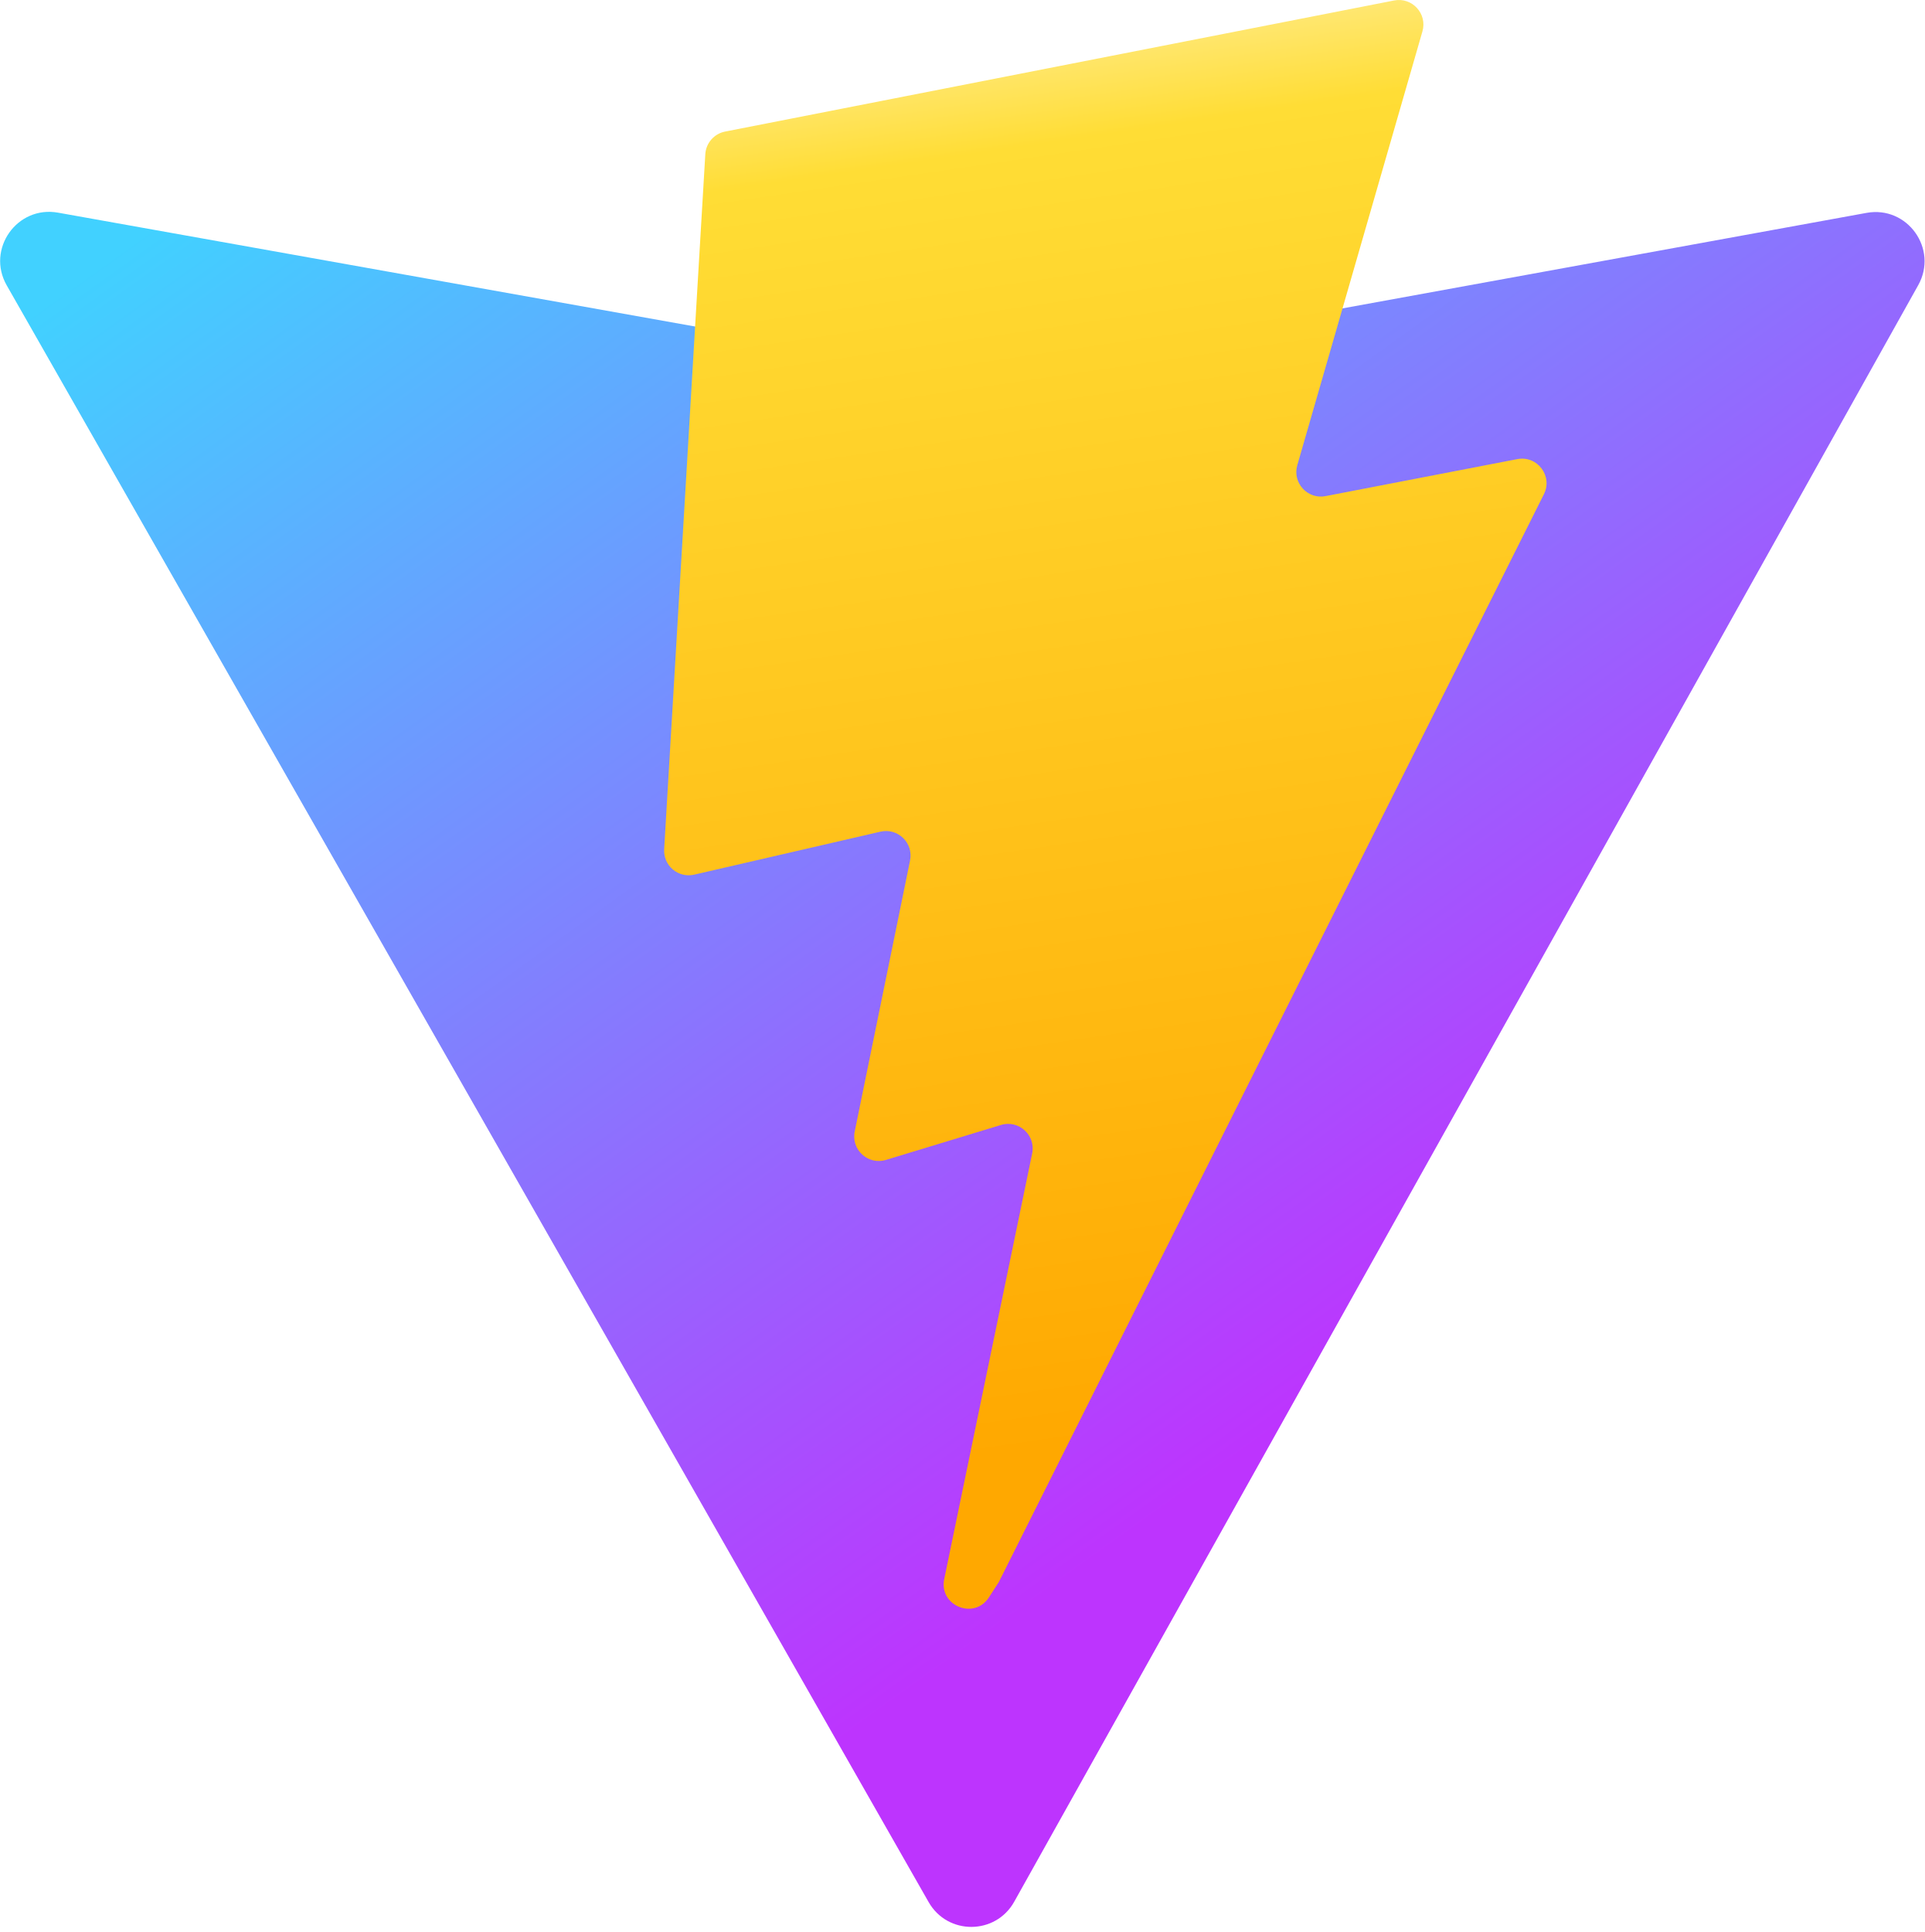
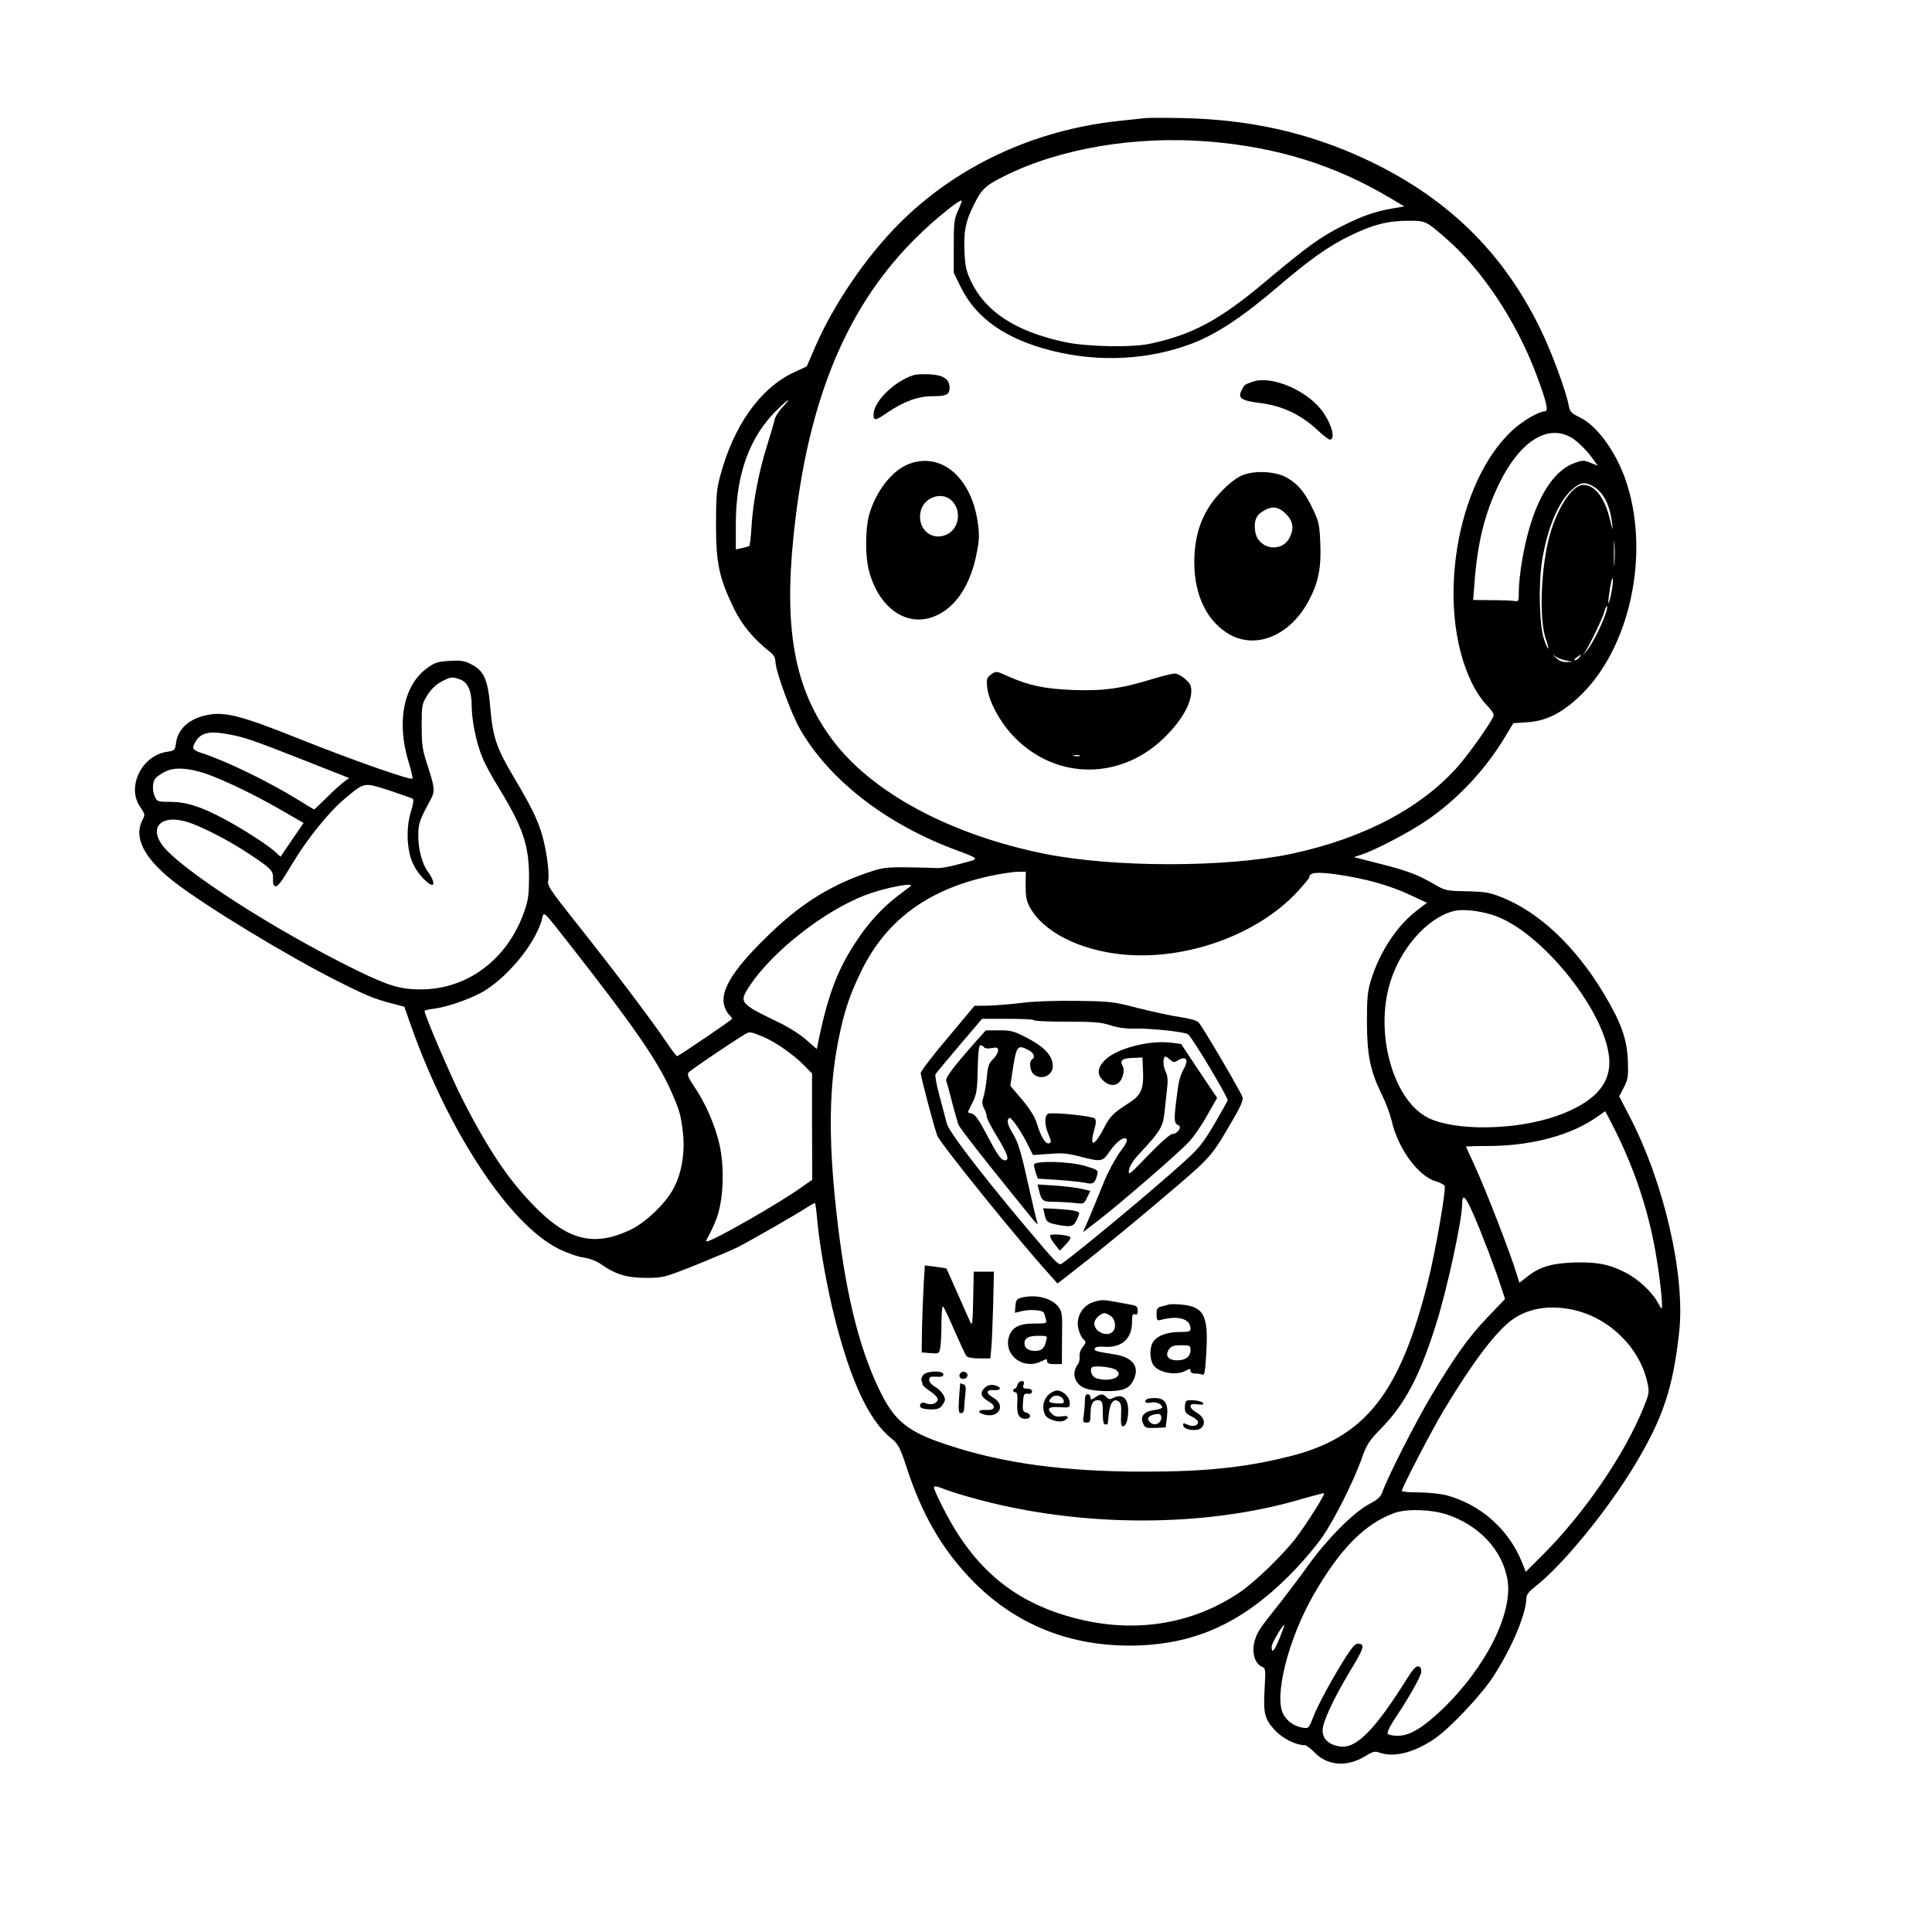
- <svg xmlns="http://www.w3.org/2000/svg" aria-hidden="true" role="img" class="iconify iconify--logos" width="31.88" height="32" preserveAspectRatio="xMidYMid meet" viewBox="0 0 256 257">
-   <defs>
-     <linearGradient id="IconifyId1813088fe1fbc01fb466" x1="-.828%" x2="57.636%" y1="7.652%" y2="78.411%">
-       <stop offset="0%" stop-color="#41D1FF" />
-       <stop offset="100%" stop-color="#BD34FE" />
-     </linearGradient>
-     <linearGradient id="IconifyId1813088fe1fbc01fb467" x1="43.376%" x2="50.316%" y1="2.242%" y2="89.03%">
-       <stop offset="0%" stop-color="#FFEA83" />
-       <stop offset="8.333%" stop-color="#FFDD35" />
-       <stop offset="100%" stop-color="#FFA800" />
-     </linearGradient>
-   </defs>
-   <path fill="url(#IconifyId1813088fe1fbc01fb466)" d="M255.153 37.938L134.897 252.976c-2.483 4.44-8.862 4.466-11.382.048L.875 37.958c-2.746-4.814 1.371-10.646 6.827-9.67l120.385 21.517a6.537 6.537 0 0 0 2.322-.004l117.867-21.483c5.438-.991 9.574 4.796 6.877 9.62Z" />
-   <path fill="url(#IconifyId1813088fe1fbc01fb467)" d="M185.432.063L96.44 17.501a3.268 3.268 0 0 0-2.634 3.014l-5.474 92.456a3.268 3.268 0 0 0 3.997 3.378l24.777-5.718c2.318-.535 4.413 1.507 3.936 3.838l-7.361 36.047c-.495 2.426 1.782 4.5 4.151 3.78l15.304-4.649c2.372-.72 4.652 1.36 4.15 3.788l-11.698 56.621c-.732 3.542 3.979 5.473 5.943 2.437l1.313-2.028l72.516-144.72c1.215-2.423-.88-5.186-3.54-4.672l-25.505 4.922c-2.396.462-4.435-1.77-3.759-4.114l16.646-57.705c.677-2.35-1.37-4.583-3.769-4.113Z" />
+ <svg xmlns="http://www.w3.org/2000/svg" version="1.0" width="1024pt" height="1024pt" viewBox="0 0 1024 1024" preserveAspectRatio="xMidYMid meet">
+   <g transform="translate(0,1024) scale(0.1,-0.1)" fill="#000000" stroke="none">
+     <path d="M6070 9614 c-19 -2 -82 -9 -140 -15 -451 -48 -863 -241 -1166 -546 -174 -175 -343 -423 -440 -644 l-48 -111 -71 -33 c-177 -84 -317 -282 -388 -548 -19 -70 -22 -108 -22 -257 0 -204 16 -281 92 -439 43 -91 103 -164 196 -238 18 -14 27 -31 27 -50 0 -47 83 -275 130 -357 151 -263 442 -493 800 -631 163 -62 157 -54 55 -82 -49 -14 -106 -25 -125 -24 -19 1 -91 3 -160 4 -117 1 -131 -1 -217 -30 -205 -71 -363 -173 -539 -348 -175 -172 -240 -282 -214 -360 6 -18 18 -39 26 -45 7 -7 14 -16 14 -20 0 -5 -264 -185 -291 -198 -3 -1 -27 30 -54 70 -73 110 -287 393 -471 624 -153 193 -164 209 -158 239 7 42 -11 172 -37 254 -25 78 -56 140 -147 294 -90 151 -110 211 -123 362 -12 150 -33 199 -99 233 -38 20 -56 23 -117 19 -62 -3 -78 -8 -119 -38 -126 -91 -164 -288 -97 -502 13 -44 22 -81 19 -84 -9 -10 -323 100 -595 209 -312 125 -400 148 -494 128 -94 -19 -154 -73 -164 -147 -5 -40 -7 -41 -49 -48 -134 -20 -214 -187 -141 -292 26 -38 27 -41 12 -69 -48 -93 8 -203 168 -328 165 -128 602 -394 870 -528 153 -77 191 -92 286 -117 l64 -17 37 -105 c199 -561 521 -1048 779 -1177 44 -22 103 -43 133 -47 34 -5 69 -18 97 -38 77 -53 136 -70 236 -70 88 0 94 1 260 67 94 38 193 80 220 93 71 36 322 180 373 214 23 15 42 25 43 21 0 -4 2 -14 3 -22 2 -8 6 -49 10 -90 12 -127 54 -354 92 -503 86 -335 180 -534 296 -629 40 -33 47 -45 86 -164 79 -240 183 -420 332 -577 224 -237 512 -359 845 -359 346 0 610 121 880 404 50 52 113 128 142 169 66 96 162 287 207 409 31 88 40 101 113 176 119 123 197 270 281 534 60 187 142 564 142 651 0 55 18 38 58 -54 45 -101 124 -310 151 -397 l18 -55 -91 -95 c-100 -104 -175 -209 -301 -420 -81 -136 -230 -428 -256 -503 -11 -31 -24 -44 -74 -70 -81 -43 -220 -183 -320 -322 -43 -60 -113 -153 -154 -205 -104 -130 -117 -149 -131 -197 -17 -56 0 -119 35 -135 23 -10 24 -12 18 -113 -8 -136 -1 -164 52 -223 41 -46 113 -82 162 -82 7 0 30 -18 51 -39 67 -70 172 -78 266 -20 43 26 53 29 79 19 77 -26 184 1 293 76 81 56 245 230 308 327 98 150 175 332 176 417 1 18 14 35 46 60 145 112 387 408 533 652 147 247 198 401 231 698 33 301 -80 793 -265 1147 l-53 102 25 48 c22 43 24 57 21 143 -5 116 -37 203 -130 358 -149 247 -340 427 -538 506 -66 26 -89 30 -186 32 -109 2 -113 3 -175 39 -86 50 -142 71 -294 109 l-129 33 39 13 c72 23 252 117 346 181 168 115 314 272 419 448 l41 68 74 5 c96 6 177 45 268 129 278 254 389 774 250 1164 -55 151 -152 282 -242 324 -42 20 -50 29 -56 60 -15 79 -90 283 -150 406 -202 416 -506 708 -942 908 -295 135 -599 203 -948 211 -93 2 -186 2 -205 0z m335 -124 c365 -30 668 -124 964 -300 l74 -44 -69 -12 c-86 -15 -157 -40 -254 -89 -125 -63 -183 -105 -415 -299 -240 -202 -385 -280 -610 -328 -98 -21 -342 -16 -456 10 -257 56 -416 160 -493 322 -25 54 -31 80 -34 157 -5 106 6 162 50 248 41 83 60 101 158 150 294 148 695 216 1085 185z m-1327 -366 c-20 -43 -23 -65 -23 -189 l0 -141 38 -77 c82 -165 237 -274 482 -336 251 -63 514 -49 745 39 132 51 270 143 461 307 159 136 262 209 373 263 120 59 202 80 311 80 90 0 93 -1 194 -89 196 -169 377 -442 484 -726 53 -141 66 -195 46 -195 -32 0 -118 -50 -171 -99 -301 -275 -410 -939 -219 -1336 22 -46 56 -98 81 -122 26 -27 40 -48 36 -58 -12 -33 -121 -188 -180 -257 -193 -225 -502 -390 -889 -473 -348 -74 -944 -74 -1312 0 -499 101 -916 325 -1124 605 -198 265 -257 579 -205 1080 74 723 284 1227 666 1596 89 87 217 189 225 181 2 -2 -7 -26 -19 -53z m-930 -1041 c-19 -21 -38 -49 -41 -63 -3 -14 -21 -77 -41 -140 -44 -139 -75 -301 -83 -433 -3 -54 -9 -99 -12 -101 -3 -2 -21 -7 -38 -11 l-33 -7 0 139 c1 263 74 462 224 606 58 56 75 63 24 10z m4194 -171 c24 -17 63 -55 86 -85 l41 -55 -39 15 c-36 15 -43 14 -87 -2 -131 -49 -231 -239 -278 -530 -8 -49 -15 -116 -15 -147 0 -56 0 -57 -27 -53 -16 2 -70 4 -121 4 l-94 1 7 88 c15 213 55 373 130 527 114 234 268 326 397 237z m106 -252 c53 -33 87 -101 97 -200 4 -36 2 -32 -10 18 -27 121 -81 192 -143 192 -52 0 -122 -96 -167 -230 -56 -164 -72 -477 -31 -589 9 -24 14 -46 12 -48 -2 -2 -12 18 -21 44 -26 72 -32 292 -12 419 28 175 86 314 159 379 44 40 69 43 116 15z m109 -407 c-2 -32 -3 -8 -3 52 0 61 1 87 3 58 2 -29 2 -78 0 -110z m-17 -159 c-17 -79 -21 -63 -7 26 7 41 13 65 15 52 2 -12 -2 -47 -8 -78z m-35 -121 c-25 -67 -70 -153 -96 -183 l-21 -25 16 25 c25 38 94 181 101 213 4 15 10 26 13 23 3 -3 -3 -27 -13 -53z m-208 -233 l38 -8 -32 -1 c-23 -1 -41 7 -61 27 -15 15 -18 18 -5 8 12 -11 40 -22 60 -26z m73 15 c-7 -8 -17 -15 -23 -15 -6 0 -2 7 9 15 25 19 30 19 14 0z m-5932 -116 c41 -14 62 -61 62 -138 0 -77 24 -198 56 -274 13 -33 50 -102 83 -155 133 -217 165 -311 165 -482 -1 -103 -4 -123 -31 -197 -92 -245 -301 -397 -543 -397 -108 0 -170 19 -335 99 -438 214 -942 539 -1036 667 -69 96 -2 161 128 123 74 -21 228 -100 335 -172 117 -77 127 -89 125 -131 -1 -26 2 -37 14 -40 11 -2 36 32 84 113 80 135 198 282 285 354 103 86 98 85 232 42 63 -21 120 -41 125 -44 7 -5 4 -28 -9 -69 -28 -90 -22 -213 15 -284 25 -49 77 -104 98 -104 14 0 1 39 -22 68 -30 38 -53 123 -52 193 0 65 5 79 67 194 22 42 20 61 -16 172 -29 88 -33 110 -33 214 0 111 1 117 30 164 20 32 45 56 74 72 50 26 56 27 99 12z m-1232 -290 c86 -15 133 -31 402 -137 l243 -96 -28 -20 c-15 -11 -56 -48 -91 -83 -35 -35 -65 -63 -67 -63 -2 0 -39 22 -82 49 -158 98 -389 210 -515 250 -49 16 -53 25 -31 61 27 46 73 57 169 39z m-114 -210 c95 -33 257 -111 394 -190 l123 -71 -61 -89 -61 -90 -26 24 c-41 38 -170 121 -272 176 -126 67 -203 91 -287 91 -64 0 -70 2 -80 25 -16 34 -15 77 1 98 6 9 30 26 52 37 49 25 122 21 217 -11z m4344 -591 c0 -57 4 -82 21 -114 70 -132 265 -231 495 -253 335 -32 712 104 924 332 35 38 64 73 64 78 0 25 42 29 147 14 148 -21 280 -58 386 -108 l90 -42 -52 -40 c-106 -80 -196 -217 -243 -365 -20 -65 -23 -95 -23 -230 1 -175 17 -255 81 -386 20 -40 42 -100 50 -134 34 -148 140 -293 233 -321 24 -7 45 -18 48 -24 8 -22 -47 -339 -87 -501 -148 -598 -333 -833 -735 -933 -234 -59 -447 -81 -767 -81 -425 0 -747 43 -1044 141 -214 70 -284 127 -364 294 -112 233 -183 531 -229 960 -41 380 -37 649 15 904 30 146 59 232 121 358 130 264 348 426 671 498 59 13 128 24 153 24 l46 1 -1 -72z m-611 -6 c-6 -4 -35 -27 -66 -50 -82 -62 -160 -147 -225 -248 -92 -140 -141 -267 -189 -487 l-16 -77 -55 48 c-30 27 -94 68 -142 91 -214 103 -217 107 -158 197 122 183 398 399 616 481 100 38 263 69 235 45z m3085 -151 c262 -82 620 -535 620 -783 0 -123 -90 -215 -277 -282 -220 -78 -545 -82 -687 -9 -175 91 -274 420 -206 687 49 194 198 369 344 407 46 12 132 3 206 -20z m-4895 -151 c348 -444 474 -627 545 -790 43 -99 49 -121 60 -216 11 -105 -7 -212 -50 -293 -43 -81 -150 -183 -232 -221 -187 -87 -322 -56 -494 115 -145 145 -254 306 -398 589 -58 115 -196 437 -196 458 0 3 24 9 53 12 74 10 206 57 269 97 133 84 273 261 302 383 9 36 3 42 141 -134z m1027 -494 c66 -27 167 -97 222 -155 l40 -41 0 -281 1 -282 -60 -42 c-121 -86 -469 -285 -500 -285 -4 0 -1 10 7 23 8 12 28 54 43 92 40 98 47 279 17 405 -24 101 -76 219 -133 302 -33 49 -38 62 -28 75 10 12 211 148 295 200 26 16 31 16 96 -11z m4519 -498 c98 -196 169 -405 208 -613 21 -111 41 -269 40 -315 0 -22 -2 -21 -21 14 -30 57 -108 130 -178 164 -85 43 -156 55 -280 50 -115 -6 -172 -24 -240 -78 l-37 -29 -13 42 c-34 114 -165 451 -229 590 -23 48 -41 89 -41 90 0 1 57 3 128 3 226 2 435 59 572 158 19 14 36 25 37 26 2 0 26 -46 54 -102z m-229 -949 c192 -39 358 -199 399 -385 12 -53 11 -58 -21 -137 -100 -247 -315 -561 -535 -780 l-88 -88 -22 55 c-70 172 -221 304 -400 351 -33 8 -99 15 -147 15 -48 0 -88 3 -88 8 0 16 159 322 222 427 150 249 268 407 356 475 83 64 198 85 324 59z m-3157 -1004 c558 -152 1215 -152 1728 1 62 18 113 31 115 29 6 -6 -90 -158 -148 -235 -67 -88 -217 -234 -298 -289 -251 -170 -555 -219 -865 -140 -329 83 -546 264 -709 588 -27 52 -48 100 -48 107 0 9 13 8 48 -6 26 -11 106 -36 177 -55z m2496 -83 c167 -56 289 -185 318 -339 34 -178 -113 -471 -347 -695 -102 -97 -171 -138 -234 -138 -26 0 -50 5 -53 11 -4 5 10 36 30 67 82 123 147 237 148 261 1 17 -4 26 -15 29 -12 2 -28 -14 -54 -55 -180 -288 -278 -386 -368 -369 -55 10 -86 41 -86 85 0 44 59 170 148 318 70 115 77 137 45 141 -18 3 -31 -11 -69 -69 -70 -110 -150 -257 -175 -323 -22 -57 -23 -58 -55 -53 -44 7 -82 34 -102 71 -51 94 26 398 159 631 141 246 274 381 433 437 64 22 195 18 277 -10z m-889 -655 c-28 -68 -42 -84 -42 -45 0 18 60 121 67 114 1 -1 -10 -32 -25 -69z" />
+     <path d="M4840 8251 c-103 -34 -210 -140 -210 -209 0 -34 11 -32 76 13 86 58 160 85 237 85 73 0 90 8 90 45 0 45 -32 67 -104 71 -35 2 -75 0 -89 -5z" />
+     <path d="M6637 8216 c-44 -16 -40 -14 -56 -44 -22 -42 -2 -56 98 -68 114 -14 215 -61 300 -140 32 -30 63 -54 69 -54 30 0 14 71 -31 139 -78 118 -277 205 -380 167z" />
+     <path d="M4823 7783 c-93 -32 -184 -149 -218 -278 -19 -75 -19 -214 0 -288 56 -214 220 -315 375 -231 97 52 166 166 196 319 15 75 16 99 6 168 -34 235 -191 370 -359 310z m222 -197 c53 -53 39 -148 -27 -179 -83 -39 -162 35 -137 128 20 72 114 101 164 51z" />
+     <path d="M6590 7723 c-29 -10 -68 -39 -111 -82 -102 -103 -149 -223 -149 -381 0 -179 70 -318 191 -385 143 -77 320 0 416 182 50 93 66 171 61 299 -4 102 -7 117 -39 185 -43 90 -77 131 -136 166 -58 34 -165 41 -233 16z m226 -207 c38 -38 44 -77 19 -126 -43 -83 -167 -61 -182 32 -8 54 3 86 40 108 48 30 83 26 123 -14z" />
+     <path d="M5251 6664 c-20 -15 -23 -23 -19 -65 8 -77 70 -191 147 -269 225 -228 570 -225 801 9 83 84 132 169 134 234 1 32 -5 44 -32 68 -18 16 -43 29 -56 29 -13 0 -68 -14 -122 -30 -160 -50 -259 -63 -419 -57 -148 6 -230 23 -341 72 -67 30 -63 29 -93 9z m472 -431 c-7 -2 -21 -2 -30 0 -10 3 -4 5 12 5 17 0 24 -2 18 -5z" />
+     <path d="M5420 4925 c-58 -7 -139 -14 -180 -15 l-75 -1 -142 -170 c-79 -93 -143 -177 -143 -187 0 -19 73 -294 88 -332 16 -41 431 -555 589 -729 l48 -54 100 78 c143 111 344 277 538 443 175 150 185 162 293 350 38 64 54 102 50 116 -6 23 -209 370 -233 397 -8 10 -45 20 -96 28 -45 6 -145 28 -222 47 -132 35 -150 37 -325 39 -112 2 -226 -2 -290 -10z m60 -92 c0 -5 78 -8 172 -8 144 0 183 -3 233 -19 39 -13 83 -19 125 -18 82 3 271 -17 287 -30 24 -19 215 -339 210 -351 -3 -7 -36 -64 -73 -129 -63 -105 -79 -125 -182 -217 -158 -142 -519 -442 -623 -518 -14 -10 -27 1 -92 76 -278 324 -504 614 -518 664 -6 23 -24 89 -39 147 -16 57 -25 110 -22 116 4 7 61 75 127 153 l120 141 138 0 c75 0 137 -3 137 -7z" />
+     <path d="M5175 4723 c-122 -138 -166 -196 -160 -212 4 -9 18 -61 32 -116 14 -55 30 -109 35 -120 13 -24 144 -192 297 -380 134 -166 125 -156 116 -126 -4 13 -26 110 -50 215 -33 150 -50 203 -74 243 -32 52 -38 77 -21 88 10 6 68 -79 103 -153 l22 -44 85 6 c68 6 100 3 164 -14 113 -29 120 -28 156 25 36 53 76 83 91 68 7 -7 -5 -30 -35 -69 -24 -33 -63 -105 -85 -159 -22 -55 -56 -137 -75 -183 l-36 -83 82 63 c119 92 426 358 478 414 26 27 70 91 98 142 l53 93 -96 143 -95 143 -58 7 c-119 13 -292 -34 -349 -96 -36 -38 -39 -73 -9 -102 41 -42 89 -33 106 19 8 25 8 40 0 56 -16 29 -2 40 56 42 l49 2 3 -65 c5 -102 -9 -135 -76 -177 -79 -50 -100 -71 -129 -128 -50 -99 -80 -110 -55 -20 12 42 13 58 4 67 -13 13 -221 34 -246 25 -20 -8 -21 -56 -1 -104 19 -44 19 -53 0 -53 -17 0 -41 43 -61 110 -9 30 -36 73 -76 121 l-63 74 11 75 c21 138 26 145 84 115 30 -15 39 -38 20 -50 -17 -10 -11 -61 8 -78 39 -35 102 -9 102 42 0 56 -44 103 -146 155 -61 31 -79 36 -140 35 l-69 0 -50 -56z m41 -34 c4 -6 20 -8 40 -4 29 5 34 3 34 -13 0 -11 -12 -31 -27 -46 -22 -22 -28 -39 -33 -99 -4 -40 -12 -86 -18 -104 -8 -24 -7 -38 4 -58 8 -15 14 -35 14 -44 0 -9 25 -57 55 -106 55 -90 67 -125 42 -125 -21 0 -39 26 -98 138 -39 74 -60 104 -76 109 -13 3 -23 7 -23 8 0 2 11 25 25 52 21 44 25 65 27 176 2 90 6 127 15 127 6 0 15 -5 19 -11z m986 -66 c16 -14 23 -15 38 -5 49 30 63 6 31 -50 -11 -18 -22 -55 -26 -83 -25 -179 -25 -199 1 -209 21 -8 -5 -46 -31 -46 -12 0 -62 -44 -128 -112 -102 -106 -108 -111 -103 -79 4 22 23 52 54 85 112 120 126 143 134 220 4 39 11 97 14 128 5 42 3 66 -9 91 -14 30 -14 77 1 77 3 0 14 -8 24 -17z" />
+     <path d="M5480 4066 c0 -7 5 -27 10 -43 l11 -30 107 -7 c59 -4 124 -11 144 -15 41 -10 52 -3 63 41 7 26 4 27 -60 47 -82 26 -275 31 -275 7z" />
+     <path d="M5506 3934 c14 -59 21 -64 82 -64 31 0 80 -3 107 -6 50 -6 50 -6 67 29 l17 35 -42 10 c-23 6 -86 14 -140 18 l-98 6 7 -28z" />
+     <path d="M5536 3806 c8 -41 15 -47 66 -57 73 -14 86 -11 103 21 8 16 15 34 15 39 0 12 -38 19 -128 24 l-63 3 7 -30z" />
+     <path d="M5566 3692 c-3 -5 7 -26 23 -45 l28 -36 32 33 c19 19 28 36 23 40 -20 12 -99 18 -106 8z" />
+     <path d="M4896 3439 c-3 -52 -7 -156 -9 -231 l-2 -136 47 -4 c46 -3 46 -3 52 32 3 19 6 78 6 130 0 58 4 90 9 85 5 -6 33 -64 61 -130 29 -66 57 -126 62 -132 6 -8 34 -13 69 -13 l58 0 5 53 c3 28 7 132 10 230 l4 177 -54 0 -53 0 -3 -147 c-2 -120 -5 -143 -14 -123 -7 14 -37 84 -69 155 -32 72 -58 131 -59 132 -1 1 -27 5 -58 9 l-56 7 -6 -94z" />
+     <path d="M5410 3361 c-20 -5 -26 -14 -28 -43 l-3 -36 43 10 c42 9 104 4 111 -10 2 -4 7 -18 10 -32 6 -25 6 -25 -63 -25 -81 0 -120 -22 -134 -76 -24 -96 82 -171 174 -124 27 14 30 14 30 0 0 -11 11 -15 39 -15 l39 0 1 139 c2 136 1 139 -24 170 -38 44 -121 62 -195 42z m135 -228 c-10 -41 -24 -53 -59 -53 -35 0 -56 15 -56 40 0 28 22 40 73 40 49 0 49 0 42 -27z" />
+     <path d="M5790 3337 c-50 -18 -83 -70 -77 -125 3 -24 14 -53 25 -65 20 -22 20 -22 1 -46 -12 -14 -19 -36 -17 -52 1 -14 -2 -33 -9 -40 -19 -24 -24 -56 -12 -81 19 -42 59 -58 152 -61 94 -2 130 10 153 55 37 71 1 123 -96 139 -106 17 -112 19 -107 32 2 8 20 11 49 9 93 -7 148 42 148 132 0 36 3 44 15 40 11 -5 15 1 15 19 0 22 -6 27 -37 32 -21 4 -60 11 -86 16 -60 11 -73 11 -117 -4z m98 -73 c24 -17 30 -62 10 -82 -31 -31 -98 -1 -98 44 0 22 33 54 55 54 6 0 21 -7 33 -16z m29 -286 c42 -35 -34 -66 -107 -43 -21 7 -35 39 -24 56 8 14 111 4 131 -13z" />
+     <path d="M6195 3326 c-5 -2 -22 -7 -37 -10 -24 -6 -28 -11 -28 -42 0 -29 3 -34 18 -31 95 27 161 8 162 -45 0 -15 -9 -18 -60 -18 -68 0 -122 -22 -141 -57 -16 -29 -15 -83 1 -113 24 -44 118 -64 173 -36 23 13 27 13 27 0 0 -8 10 -14 24 -14 13 0 31 -2 39 -6 12 -4 15 18 21 124 11 193 -15 238 -138 248 -28 2 -55 2 -61 0z m115 -240 c0 -36 -26 -56 -70 -56 -49 0 -67 25 -44 58 12 18 25 22 65 22 45 0 49 -2 49 -24z" />
+     <path d="M4895 2954 c-9 -9 -14 -23 -11 -31 3 -8 6 -18 6 -22 0 -5 18 -20 40 -35 22 -14 40 -33 40 -41 0 -22 -30 -34 -59 -24 -17 7 -27 6 -32 -3 -11 -18 9 -28 58 -28 35 0 46 5 60 26 15 23 15 29 2 52 -8 14 -27 33 -44 42 -17 10 -30 25 -30 36 0 16 6 19 38 17 27 -2 37 2 37 12 0 22 -83 20 -105 -1z" />
+     <path d="M5086 2955 c-3 -9 1 -18 10 -22 19 -7 39 11 30 26 -10 16 -33 13 -40 -4z" />
+     <path d="M5393 2900 c-3 -11 -9 -20 -14 -20 -5 0 -9 -4 -9 -10 0 -5 6 -10 13 -10 8 0 11 -16 9 -55 -4 -62 8 -85 44 -85 30 0 32 26 3 33 -17 5 -20 12 -17 54 3 43 5 48 26 46 14 -2 22 3 22 12 0 9 -10 15 -26 15 -21 0 -24 4 -19 20 5 15 2 20 -10 20 -9 0 -19 -9 -22 -20z" />
+     <path d="M5089 2907 c0 -1 -3 -37 -6 -79 -4 -67 -2 -78 11 -78 10 0 16 9 16 23 0 12 3 45 6 73 5 41 3 52 -10 57 -9 4 -16 5 -17 4z" />
+     <path d="M5215 2880 c-22 -24 -14 -46 25 -68 42 -24 35 -48 -13 -45 -38 2 -50 -10 -21 -21 82 -31 132 42 59 86 -42 24 -40 44 4 40 32 -2 42 11 15 22 -28 11 -51 6 -69 -14z" />
+     <path d="M5555 2845 c-27 -26 -33 -72 -15 -105 13 -25 76 -43 101 -29 30 16 22 28 -14 22 -24 -3 -39 0 -50 12 -31 30 -21 40 38 37 53 -4 55 -3 55 22 0 31 -36 66 -67 66 -13 0 -35 -11 -48 -25z m83 -29 c3 -14 -4 -16 -37 -14 -45 3 -49 9 -26 32 19 18 58 7 63 -18z" />
+     <path d="M5750 2813 c0 -21 -3 -55 -6 -75 -6 -34 -4 -38 15 -38 19 0 21 6 21 49 0 52 16 75 47 69 15 -3 18 -14 18 -66 0 -43 4 -62 12 -62 7 0 13 1 14 3 0 1 3 25 6 52 6 60 25 85 51 68 14 -9 16 -23 14 -72 -2 -47 0 -61 11 -61 8 0 17 14 21 31 20 100 -13 152 -75 119 -15 -8 -23 -7 -35 5 -19 19 -29 19 -59 -1 -23 -15 -25 -15 -25 0 0 9 -7 16 -15 16 -11 0 -15 -11 -15 -37z" />
+     <path d="M6077 2823 c-15 -15 -5 -22 23 -17 28 6 60 -8 60 -26 0 -4 -20 -11 -45 -14 -53 -8 -74 -34 -56 -72 10 -22 16 -24 65 -22 l54 2 7 54 c9 72 -10 102 -64 102 -21 0 -41 -3 -44 -7z m78 -98 c0 -26 -30 -43 -52 -29 -26 16 -22 37 7 45 34 9 45 6 45 -16z" />
+     <path d="M6287 2814 c-4 -4 -7 -20 -7 -36 0 -23 7 -32 35 -45 19 -9 35 -23 35 -30 0 -20 -28 -27 -56 -14 -22 10 -25 9 -22 -6 4 -22 72 -31 94 -12 26 22 17 58 -21 80 -48 28 -47 54 1 46 25 -4 34 -2 31 6 -4 13 -79 22 -90 11z" />
+   </g>
</svg>
